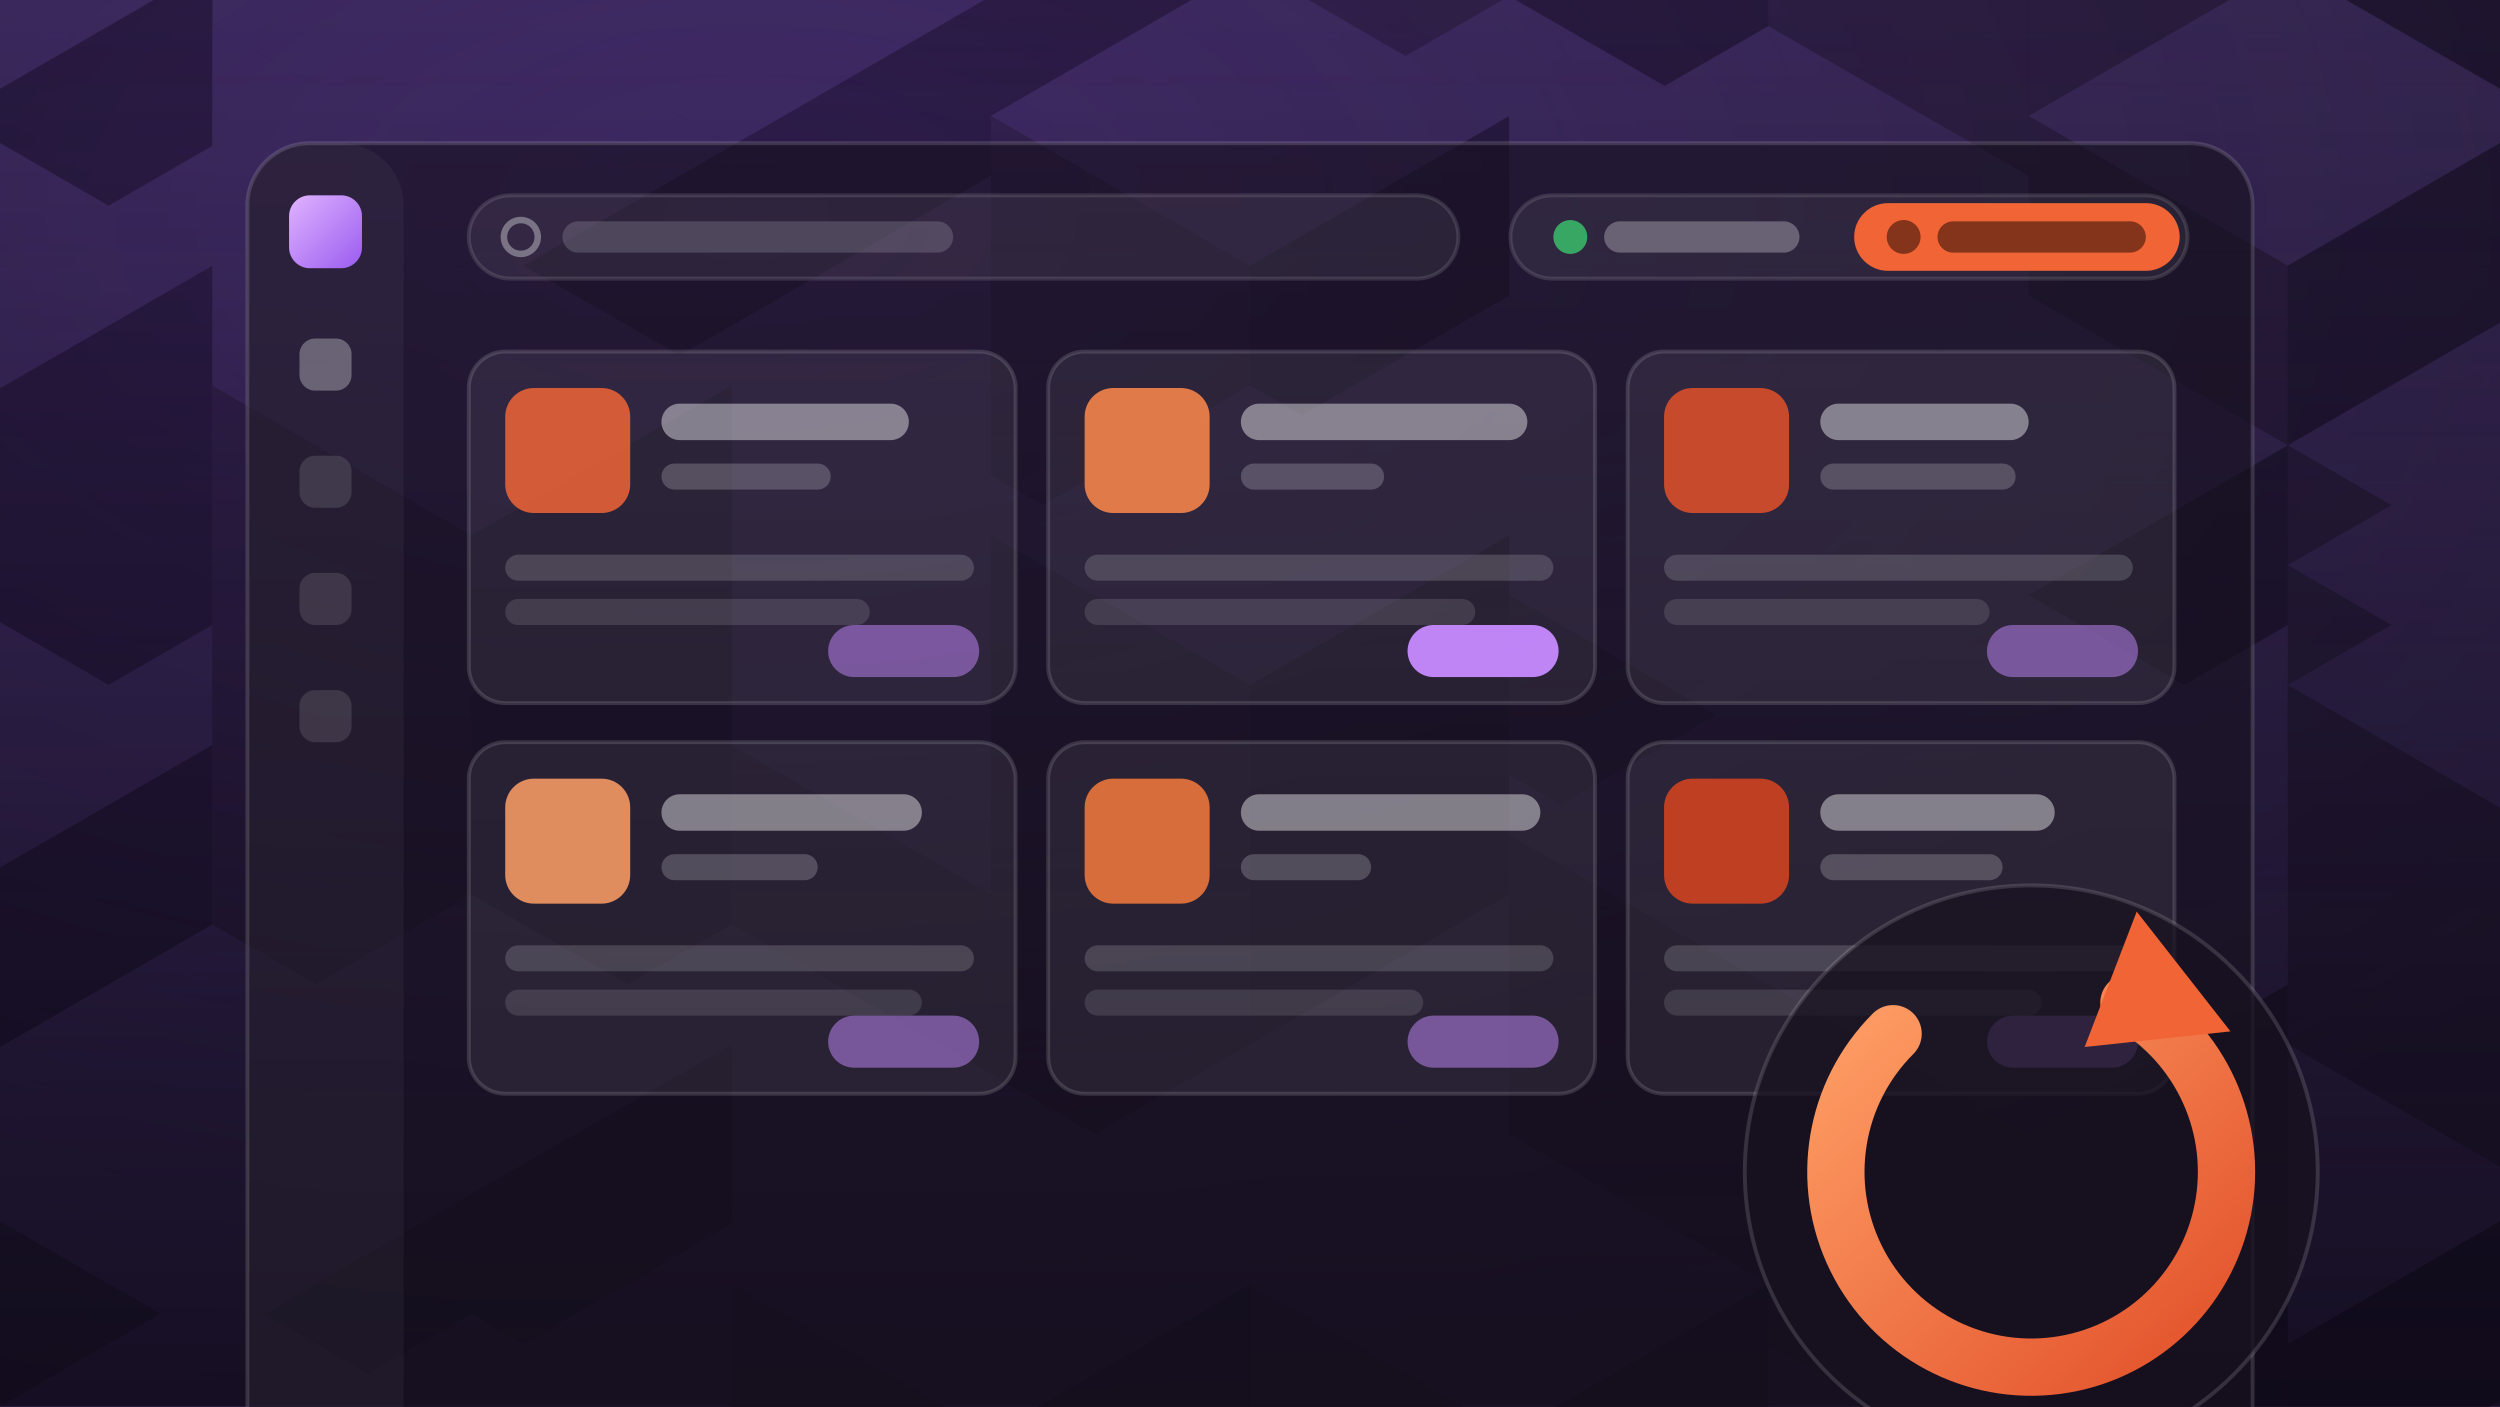
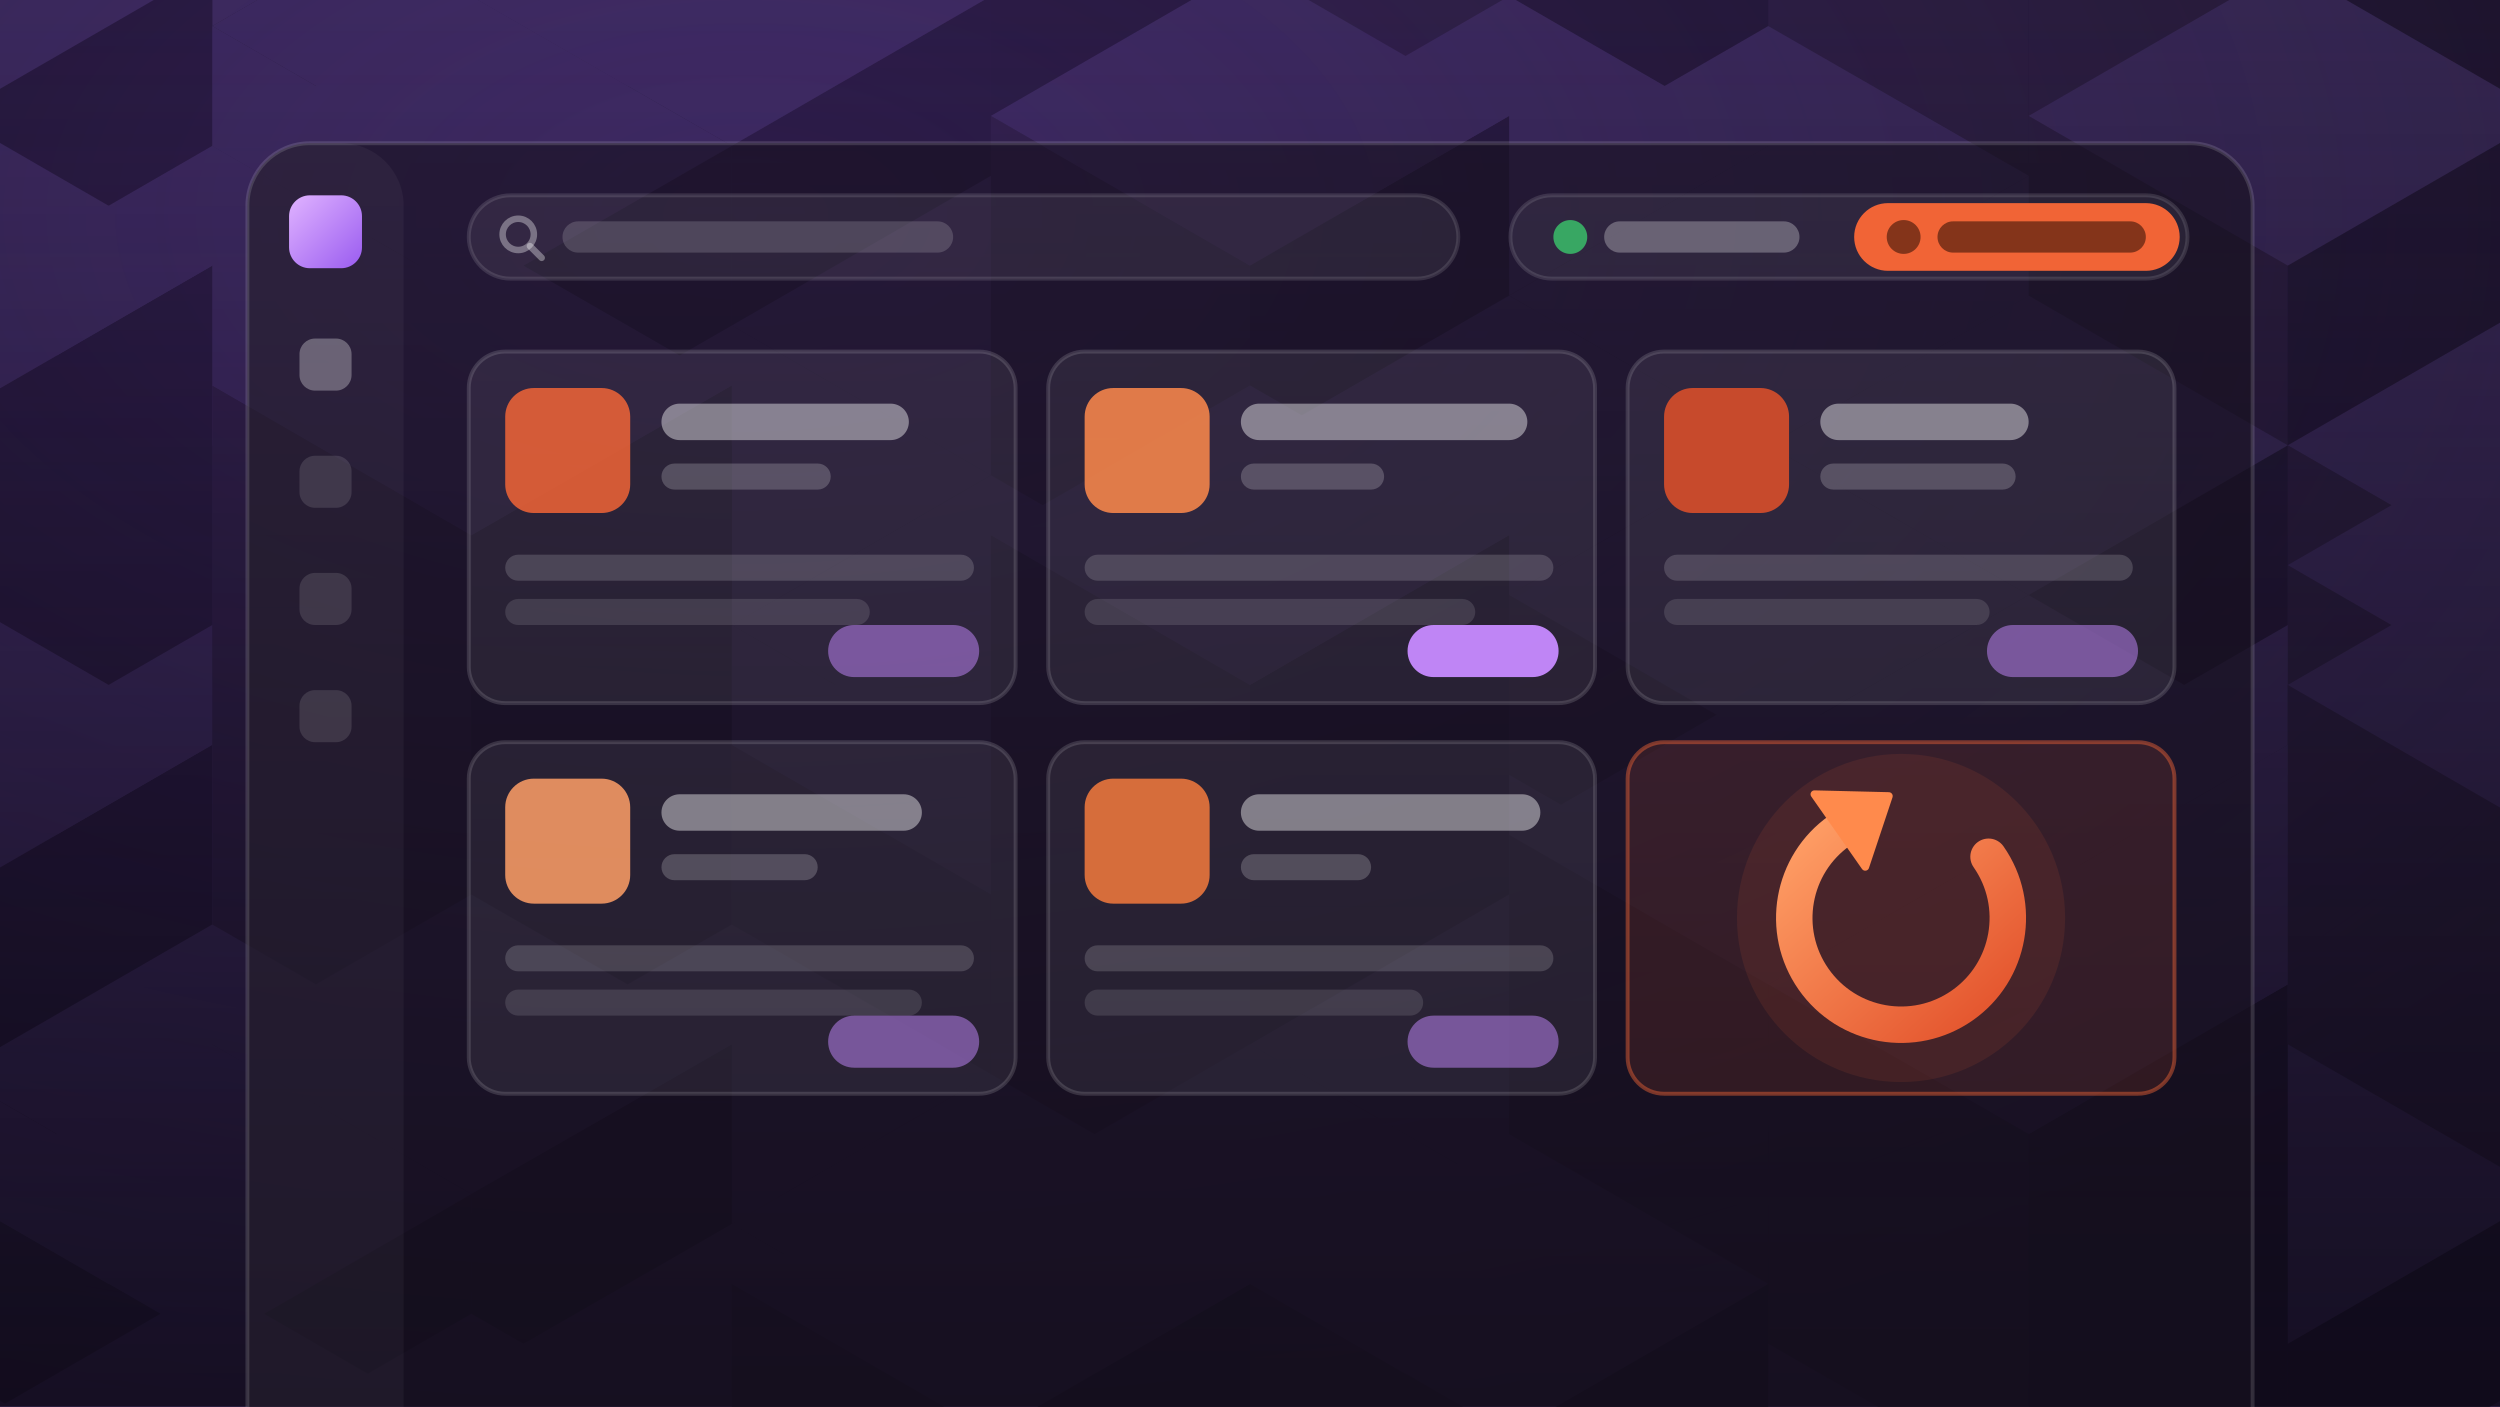
<svg xmlns="http://www.w3.org/2000/svg" width="1920" height="1080" viewBox="0 0 1920 1080">
  <defs>
    <linearGradient id="shade" x1="0" y1="0" x2="0" y2="1">
      <stop offset="0" stop-color="#140c22" stop-opacity="0" />
      <stop offset="1" stop-color="#0d0817" stop-opacity="0.75" />
    </linearGradient>
    <radialGradient id="glow" cx="0.3" cy="0.15" r="0.9">
      <stop offset="0" stop-color="#7d45d9" stop-opacity="0.22" />
      <stop offset="1" stop-color="#7d45d9" stop-opacity="0" />
    </radialGradient>
    <linearGradient id="brand" x1="0" y1="0" x2="1" y2="1">
      <stop offset="0" stop-color="#e0b3ff" />
      <stop offset="1" stop-color="#9a5cf0" />
    </linearGradient>
    <linearGradient id="ember" x1="0" y1="0" x2="1" y2="1">
      <stop offset="0" stop-color="#ff9f66" />
      <stop offset="1" stop-color="#e2502a" />
    </linearGradient>
    <linearGradient id="hero" x1="0" y1="0" x2="1" y2="1">
      <stop offset="0" stop-color="#7a3fd1" stop-opacity="0.55" />
      <stop offset="1" stop-color="#3b1f6b" stop-opacity="0.35" />
    </linearGradient>
  </defs>
  <rect width="1920" height="1080" fill="#161022" />
  <polygon points="-235,-210 -36,-95 -36,135 -235,20" fill="#21182f" />
  <polygon points="163,-210 -36,-95 -36,135 163,20" fill="#191226" />
  <polygon points="-36,-325 163,-210 -36,-95 -235,-210" fill="#2f2347" />
  <polygon points="163,-348 362,-233 362,135 163,20" fill="#21182f" />
  <polygon points="562,-348 362,-233 362,135 562,20" fill="#191226" />
  <polygon points="362,-463 562,-348 362,-233 163,-348" fill="#2f2347" />
  <polygon points="562,-210 761,-95 761,135 562,20" fill="#21182f" />
  <polygon points="960,-210 761,-95 761,135 960,20" fill="#191226" />
  <polygon points="761,-325 960,-210 761,-95 562,-210" fill="#2f2347" />
  <polygon points="960,-348 1159,-233 1159,135 960,20" fill="#21182f" />
  <polygon points="1358,-348 1159,-233 1159,135 1358,20" fill="#191226" />
  <polygon points="1159,-463 1358,-348 1159,-233 960,-348" fill="#2f2347" />
  <polygon points="1358,-210 1558,-95 1558,135 1358,20" fill="#21182f" />
  <polygon points="1757,-210 1558,-95 1558,135 1757,20" fill="#191226" />
  <polygon points="1558,-325 1757,-210 1558,-95 1358,-210" fill="#2f2347" />
  <polygon points="1757,-486 1956,-371 1956,135 1757,20" fill="#21182f" />
  <polygon points="2155,-486 1956,-371 1956,135 2155,20" fill="#191226" />
  <polygon points="1956,-601 2155,-486 1956,-371 1757,-486" fill="#2f2347" />
  <polygon points="-434,-95 -235,20 -235,250 -434,135" fill="#21182f" />
  <polygon points="-36,-95 -235,20 -235,250 -36,135" fill="#191226" />
  <polygon points="-235,-210 -36,-95 -235,20 -434,-95" fill="#2f2347" />
  <polygon points="-36,-95 163,20 163,250 -36,135" fill="#21182f" />
  <polygon points="362,-95 163,20 163,250 362,135" fill="#191226" />
  <polygon points="163,-210 362,-95 163,20 -36,-95" fill="#2f2347" />
  <polygon points="362,-371 562,-256 562,250 362,135" fill="#21182f" />
  <polygon points="761,-371 562,-256 562,250 761,135" fill="#191226" />
  <polygon points="562,-486 761,-371 562,-256 362,-371" fill="#2f2347" />
  <polygon points="761,-233 960,-118 960,250 761,135" fill="#21182f" />
  <polygon points="1159,-233 960,-118 960,250 1159,135" fill="#191226" />
  <polygon points="960,-348 1159,-233 960,-118 761,-233" fill="#2f2347" />
  <polygon points="1159,-371 1358,-256 1358,250 1159,135" fill="#21182f" />
  <polygon points="1558,-371 1358,-256 1358,250 1558,135" fill="#191226" />
  <polygon points="1358,-486 1558,-371 1358,-256 1159,-371" fill="#2f2347" />
  <polygon points="1558,-371 1757,-256 1757,250 1558,135" fill="#21182f" />
  <polygon points="1956,-371 1757,-256 1757,250 1956,135" fill="#191226" />
  <polygon points="1757,-486 1956,-371 1757,-256 1558,-371" fill="#2f2347" />
  <polygon points="1956,-371 2155,-256 2155,250 1956,135" fill="#21182f" />
  <polygon points="2354,-371 2155,-256 2155,250 2354,135" fill="#191226" />
  <polygon points="2155,-486 2354,-371 2155,-256 1956,-371" fill="#2f2347" />
  <polygon points="-235,-256 -36,-141 -36,365 -235,250" fill="#21182f" />
  <polygon points="163,-256 -36,-141 -36,365 163,250" fill="#191226" />
  <polygon points="-36,-371 163,-256 -36,-141 -235,-256" fill="#2f2347" />
  <polygon points="163,20 362,135 362,365 163,250" fill="#21182f" />
  <polygon points="562,20 362,135 362,365 562,250" fill="#191226" />
  <polygon points="362,-95 562,20 362,135 163,20" fill="#2f2347" />
  <polygon points="562,-118 761,-3 761,365 562,250" fill="#21182f" />
  <polygon points="960,-118 761,-3 761,365 960,250" fill="#191226" />
  <polygon points="761,-233 960,-118 761,-3 562,-118" fill="#2f2347" />
  <polygon points="960,-256 1159,-141 1159,365 960,250" fill="#21182f" />
  <polygon points="1358,-256 1159,-141 1159,365 1358,250" fill="#191226" />
  <polygon points="1159,-371 1358,-256 1159,-141 960,-256" fill="#2f2347" />
  <polygon points="1358,-394 1558,-279 1558,365 1358,250" fill="#21182f" />
  <polygon points="1757,-394 1558,-279 1558,365 1757,250" fill="#191226" />
  <polygon points="1558,-509 1757,-394 1558,-279 1358,-394" fill="#2f2347" />
  <polygon points="1757,-394 1956,-279 1956,365 1757,250" fill="#21182f" />
  <polygon points="2155,-394 1956,-279 1956,365 2155,250" fill="#191226" />
  <polygon points="1956,-509 2155,-394 1956,-279 1757,-394" fill="#2f2347" />
  <polygon points="-434,-279 -235,-164 -235,480 -434,365" fill="#21182f" />
  <polygon points="-36,-279 -235,-164 -235,480 -36,365" fill="#191226" />
  <polygon points="-235,-394 -36,-279 -235,-164 -434,-279" fill="#2f2347" />
  <polygon points="-36,135 163,250 163,480 -36,365" fill="#21182f" />
  <polygon points="362,135 163,250 163,480 362,365" fill="#191226" />
  <polygon points="163,20 362,135 163,250 -36,135" fill="#2f2347" />
  <polygon points="362,-3 562,112 562,480 362,365" fill="#21182f" />
  <polygon points="761,-3 562,112 562,480 761,365" fill="#191226" />
  <polygon points="562,-118 761,-3 562,112 362,-3" fill="#2f2347" />
  <polygon points="761,135 960,250 960,480 761,365" fill="#21182f" />
  <polygon points="1159,135 960,250 960,480 1159,365" fill="#191226" />
  <polygon points="960,20 1159,135 960,250 761,135" fill="#2f2347" />
  <polygon points="1159,135 1358,250 1358,480 1159,365" fill="#21182f" />
  <polygon points="1558,135 1358,250 1358,480 1558,365" fill="#191226" />
  <polygon points="1358,20 1558,135 1358,250 1159,135" fill="#2f2347" />
  <polygon points="1558,-141 1757,-26 1757,480 1558,365" fill="#21182f" />
  <polygon points="1956,-141 1757,-26 1757,480 1956,365" fill="#191226" />
  <polygon points="1757,-256 1956,-141 1757,-26 1558,-141" fill="#2f2347" />
  <polygon points="1956,135 2155,250 2155,480 1956,365" fill="#21182f" />
  <polygon points="2354,135 2155,250 2155,480 2354,365" fill="#191226" />
  <polygon points="2155,20 2354,135 2155,250 1956,135" fill="#2f2347" />
  <polygon points="-235,-26 -36,89 -36,595 -235,480" fill="#21182f" />
  <polygon points="163,-26 -36,89 -36,595 163,480" fill="#191226" />
  <polygon points="-36,-141 163,-26 -36,89 -235,-26" fill="#2f2347" />
  <polygon points="163,112 362,227 362,595 163,480" fill="#21182f" />
  <polygon points="562,112 362,227 362,595 562,480" fill="#191226" />
  <polygon points="362,-3 562,112 362,227 163,112" fill="#2f2347" />
  <polygon points="562,250 761,365 761,595 562,480" fill="#21182f" />
  <polygon points="960,250 761,365 761,595 960,480" fill="#191226" />
  <polygon points="761,135 960,250 761,365 562,250" fill="#2f2347" />
  <polygon points="960,112 1159,227 1159,595 960,480" fill="#21182f" />
  <polygon points="1358,112 1159,227 1159,595 1358,480" fill="#191226" />
  <polygon points="1159,-3 1358,112 1159,227 960,112" fill="#2f2347" />
  <polygon points="1358,250 1558,365 1558,595 1358,480" fill="#21182f" />
  <polygon points="1757,250 1558,365 1558,595 1757,480" fill="#191226" />
  <polygon points="1558,135 1757,250 1558,365 1358,250" fill="#2f2347" />
  <polygon points="1757,250 1956,365 1956,595 1757,480" fill="#21182f" />
  <polygon points="2155,250 1956,365 1956,595 2155,480" fill="#191226" />
  <polygon points="1956,135 2155,250 1956,365 1757,250" fill="#2f2347" />
  <polygon points="-434,365 -235,480 -235,710 -434,595" fill="#21182f" />
  <polygon points="-36,365 -235,480 -235,710 -36,595" fill="#191226" />
  <polygon points="-235,250 -36,365 -235,480 -434,365" fill="#2f2347" />
  <polygon points="-36,227 163,342 163,710 -36,595" fill="#21182f" />
  <polygon points="362,227 163,342 163,710 362,595" fill="#191226" />
  <polygon points="163,112 362,227 163,342 -36,227" fill="#2f2347" />
  <polygon points="362,365 562,480 562,710 362,595" fill="#21182f" />
  <polygon points="761,365 562,480 562,710 761,595" fill="#191226" />
  <polygon points="562,250 761,365 562,480 362,365" fill="#2f2347" />
  <polygon points="761,89 960,204 960,710 761,595" fill="#21182f" />
  <polygon points="1159,89 960,204 960,710 1159,595" fill="#191226" />
  <polygon points="960,-26 1159,89 960,204 761,89" fill="#2f2347" />
  <polygon points="1159,227 1358,342 1358,710 1159,595" fill="#21182f" />
  <polygon points="1558,227 1358,342 1358,710 1558,595" fill="#191226" />
  <polygon points="1358,112 1558,227 1358,342 1159,227" fill="#2f2347" />
  <polygon points="1558,89 1757,204 1757,710 1558,595" fill="#21182f" />
  <polygon points="1956,89 1757,204 1757,710 1956,595" fill="#191226" />
  <polygon points="1757,-26 1956,89 1757,204 1558,89" fill="#2f2347" />
  <polygon points="1956,89 2155,204 2155,710 1956,595" fill="#21182f" />
  <polygon points="2354,89 2155,204 2155,710 2354,595" fill="#191226" />
  <polygon points="2155,-26 2354,89 2155,204 1956,89" fill="#2f2347" />
  <polygon points="-235,204 -36,319 -36,825 -235,710" fill="#21182f" />
  <polygon points="163,204 -36,319 -36,825 163,710" fill="#191226" />
  <polygon points="-36,89 163,204 -36,319 -235,204" fill="#2f2347" />
  <polygon points="163,342 362,457 362,825 163,710" fill="#21182f" />
  <polygon points="562,342 362,457 362,825 562,710" fill="#191226" />
  <polygon points="362,227 562,342 362,457 163,342" fill="#2f2347" />
  <polygon points="562,480 761,595 761,825 562,710" fill="#21182f" />
  <polygon points="960,480 761,595 761,825 960,710" fill="#191226" />
  <polygon points="761,365 960,480 761,595 562,480" fill="#2f2347" />
  <polygon points="960,342 1159,457 1159,825 960,710" fill="#21182f" />
  <polygon points="1358,342 1159,457 1159,825 1358,710" fill="#191226" />
  <polygon points="1159,227 1358,342 1159,457 960,342" fill="#2f2347" />
  <polygon points="1358,342 1558,457 1558,825 1358,710" fill="#21182f" />
  <polygon points="1757,342 1558,457 1558,825 1757,710" fill="#191226" />
  <polygon points="1558,227 1757,342 1558,457 1358,342" fill="#2f2347" />
  <polygon points="1757,342 1956,457 1956,825 1757,710" fill="#21182f" />
  <polygon points="2155,342 1956,457 1956,825 2155,710" fill="#191226" />
  <polygon points="1956,227 2155,342 1956,457 1757,342" fill="#2f2347" />
  <polygon points="-434,457 -235,572 -235,940 -434,825" fill="#21182f" />
  <polygon points="-36,457 -235,572 -235,940 -36,825" fill="#191226" />
  <polygon points="-235,342 -36,457 -235,572 -434,457" fill="#2f2347" />
  <polygon points="-36,595 163,710 163,940 -36,825" fill="#21182f" />
  <polygon points="362,595 163,710 163,940 362,825" fill="#191226" />
  <polygon points="163,480 362,595 163,710 -36,595" fill="#2f2347" />
  <polygon points="362,595 562,710 562,940 362,825" fill="#21182f" />
  <polygon points="761,595 562,710 562,940 761,825" fill="#191226" />
  <polygon points="562,480 761,595 562,710 362,595" fill="#2f2347" />
  <polygon points="761,457 960,572 960,940 761,825" fill="#21182f" />
  <polygon points="1159,457 960,572 960,940 1159,825" fill="#191226" />
  <polygon points="960,342 1159,457 960,572 761,457" fill="#2f2347" />
  <polygon points="1159,457 1358,572 1358,940 1159,825" fill="#21182f" />
  <polygon points="1558,457 1358,572 1358,940 1558,825" fill="#191226" />
  <polygon points="1358,342 1558,457 1358,572 1159,457" fill="#2f2347" />
  <polygon points="1558,595 1757,710 1757,940 1558,825" fill="#21182f" />
  <polygon points="1956,595 1757,710 1757,940 1956,825" fill="#191226" />
  <polygon points="1757,480 1956,595 1757,710 1558,595" fill="#2f2347" />
  <polygon points="1956,457 2155,572 2155,940 1956,825" fill="#21182f" />
  <polygon points="2354,457 2155,572 2155,940 2354,825" fill="#191226" />
  <polygon points="2155,342 2354,457 2155,572 1956,457" fill="#2f2347" />
  <polygon points="-235,572 -36,687 -36,1055 -235,940" fill="#21182f" />
  <polygon points="163,572 -36,687 -36,1055 163,940" fill="#191226" />
  <polygon points="-36,457 163,572 -36,687 -235,572" fill="#2f2347" />
  <polygon points="163,296 362,411 362,1055 163,940" fill="#21182f" />
  <polygon points="562,296 362,411 362,1055 562,940" fill="#191226" />
  <polygon points="362,181 562,296 362,411 163,296" fill="#2f2347" />
  <polygon points="562,572 761,687 761,1055 562,940" fill="#21182f" />
  <polygon points="960,572 761,687 761,1055 960,940" fill="#191226" />
  <polygon points="761,457 960,572 761,687 562,572" fill="#2f2347" />
  <polygon points="960,710 1159,825 1159,1055 960,940" fill="#21182f" />
  <polygon points="1358,710 1159,825 1159,1055 1358,940" fill="#191226" />
  <polygon points="1159,595 1358,710 1159,825 960,710" fill="#2f2347" />
  <polygon points="1358,572 1558,687 1558,1055 1358,940" fill="#21182f" />
  <polygon points="1757,572 1558,687 1558,1055 1757,940" fill="#191226" />
  <polygon points="1558,457 1757,572 1558,687 1358,572" fill="#2f2347" />
  <polygon points="1757,434 1956,549 1956,1055 1757,940" fill="#21182f" />
  <polygon points="2155,434 1956,549 1956,1055 2155,940" fill="#191226" />
  <polygon points="1956,319 2155,434 1956,549 1757,434" fill="#2f2347" />
  <polygon points="-434,411 -235,526 -235,1170 -434,1055" fill="#21182f" />
  <polygon points="-36,411 -235,526 -235,1170 -36,1055" fill="#191226" />
  <polygon points="-235,296 -36,411 -235,526 -434,411" fill="#2f2347" />
  <polygon points="-36,825 163,940 163,1170 -36,1055" fill="#21182f" />
  <polygon points="362,825 163,940 163,1170 362,1055" fill="#191226" />
  <polygon points="163,710 362,825 163,940 -36,825" fill="#2f2347" />
  <polygon points="362,825 562,940 562,1170 362,1055" fill="#21182f" />
  <polygon points="761,825 562,940 562,1170 761,1055" fill="#191226" />
  <polygon points="562,710 761,825 562,940 362,825" fill="#2f2347" />
  <polygon points="761,411 960,526 960,1170 761,1055" fill="#21182f" />
  <polygon points="1159,411 960,526 960,1170 1159,1055" fill="#191226" />
  <polygon points="960,296 1159,411 960,526 761,411" fill="#2f2347" />
  <polygon points="1159,825 1358,940 1358,1170 1159,1055" fill="#21182f" />
  <polygon points="1558,825 1358,940 1358,1170 1558,1055" fill="#191226" />
  <polygon points="1358,710 1558,825 1358,940 1159,825" fill="#2f2347" />
  <polygon points="1558,687 1757,802 1757,1170 1558,1055" fill="#21182f" />
  <polygon points="1956,687 1757,802 1757,1170 1956,1055" fill="#191226" />
  <polygon points="1757,572 1956,687 1757,802 1558,687" fill="#2f2347" />
  <polygon points="1956,687 2155,802 2155,1170 1956,1055" fill="#21182f" />
  <polygon points="2354,687 2155,802 2155,1170 2354,1055" fill="#191226" />
  <polygon points="2155,572 2354,687 2155,802 1956,687" fill="#2f2347" />
  <polygon points="-235,940 -36,1055 -36,1285 -235,1170" fill="#21182f" />
  <polygon points="163,940 -36,1055 -36,1285 163,1170" fill="#191226" />
  <polygon points="-36,825 163,940 -36,1055 -235,940" fill="#2f2347" />
  <polygon points="163,802 362,917 362,1285 163,1170" fill="#21182f" />
  <polygon points="562,802 362,917 362,1285 562,1170" fill="#191226" />
  <polygon points="362,687 562,802 362,917 163,802" fill="#2f2347" />
  <polygon points="562,940 761,1055 761,1285 562,1170" fill="#21182f" />
  <polygon points="960,940 761,1055 761,1285 960,1170" fill="#191226" />
  <polygon points="761,825 960,940 761,1055 562,940" fill="#2f2347" />
  <polygon points="960,802 1159,917 1159,1285 960,1170" fill="#21182f" />
  <polygon points="1358,802 1159,917 1159,1285 1358,1170" fill="#191226" />
  <polygon points="1159,687 1358,802 1159,917 960,802" fill="#2f2347" />
  <polygon points="1358,940 1558,1055 1558,1285 1358,1170" fill="#21182f" />
  <polygon points="1757,940 1558,1055 1558,1285 1757,1170" fill="#191226" />
  <polygon points="1558,825 1757,940 1558,1055 1358,940" fill="#2f2347" />
  <polygon points="1757,526 1956,641 1956,1285 1757,1170" fill="#21182f" />
  <polygon points="2155,526 1956,641 1956,1285 2155,1170" fill="#191226" />
  <polygon points="1956,411 2155,526 1956,641 1757,526" fill="#2f2347" />
  <polygon points="-434,641 -235,756 -235,1400 -434,1285" fill="#21182f" />
  <polygon points="-36,641 -235,756 -235,1400 -36,1285" fill="#191226" />
  <polygon points="-235,526 -36,641 -235,756 -434,641" fill="#2f2347" />
  <polygon points="-36,917 163,1032 163,1400 -36,1285" fill="#21182f" />
  <polygon points="362,917 163,1032 163,1400 362,1285" fill="#191226" />
  <polygon points="163,802 362,917 163,1032 -36,917" fill="#2f2347" />
  <polygon points="362,1055 562,1170 562,1400 362,1285" fill="#21182f" />
  <polygon points="761,1055 562,1170 562,1400 761,1285" fill="#191226" />
  <polygon points="562,940 761,1055 562,1170 362,1055" fill="#2f2347" />
  <polygon points="761,917 960,1032 960,1400 761,1285" fill="#21182f" />
  <polygon points="1159,917 960,1032 960,1400 1159,1285" fill="#191226" />
  <polygon points="960,802 1159,917 960,1032 761,917" fill="#2f2347" />
  <polygon points="1159,641 1358,756 1358,1400 1159,1285" fill="#21182f" />
  <polygon points="1558,641 1358,756 1358,1400 1558,1285" fill="#191226" />
  <polygon points="1358,526 1558,641 1358,756 1159,641" fill="#2f2347" />
  <polygon points="1558,917 1757,1032 1757,1400 1558,1285" fill="#21182f" />
  <polygon points="1956,917 1757,1032 1757,1400 1956,1285" fill="#191226" />
  <polygon points="1757,802 1956,917 1757,1032 1558,917" fill="#2f2347" />
  <polygon points="1956,779 2155,894 2155,1400 1956,1285" fill="#21182f" />
  <polygon points="2354,779 2155,894 2155,1400 2354,1285" fill="#191226" />
  <polygon points="2155,664 2354,779 2155,894 1956,779" fill="#2f2347" />
  <polygon points="-235,1170 -36,1285 -36,1515 -235,1400" fill="#21182f" />
  <polygon points="163,1170 -36,1285 -36,1515 163,1400" fill="#191226" />
  <polygon points="-36,1055 163,1170 -36,1285 -235,1170" fill="#2f2347" />
  <polygon points="163,1170 362,1285 362,1515 163,1400" fill="#21182f" />
  <polygon points="562,1170 362,1285 362,1515 562,1400" fill="#191226" />
  <polygon points="362,1055 562,1170 362,1285 163,1170" fill="#2f2347" />
  <polygon points="562,1170 761,1285 761,1515 562,1400" fill="#21182f" />
  <polygon points="960,1170 761,1285 761,1515 960,1400" fill="#191226" />
  <polygon points="761,1055 960,1170 761,1285 562,1170" fill="#2f2347" />
  <polygon points="960,1032 1159,1147 1159,1515 960,1400" fill="#21182f" />
  <polygon points="1358,1032 1159,1147 1159,1515 1358,1400" fill="#191226" />
  <polygon points="1159,917 1358,1032 1159,1147 960,1032" fill="#2f2347" />
  <polygon points="1358,756 1558,871 1558,1515 1358,1400" fill="#21182f" />
  <polygon points="1757,756 1558,871 1558,1515 1757,1400" fill="#191226" />
  <polygon points="1558,641 1757,756 1558,871 1358,756" fill="#2f2347" />
  <polygon points="1757,1170 1956,1285 1956,1515 1757,1400" fill="#21182f" />
  <polygon points="2155,1170 1956,1285 1956,1515 2155,1400" fill="#191226" />
  <polygon points="1956,1055 2155,1170 1956,1285 1757,1170" fill="#2f2347" />
  <polygon points="-434,1009 -235,1124 -235,1630 -434,1515" fill="#21182f" />
  <polygon points="-36,1009 -235,1124 -235,1630 -36,1515" fill="#191226" />
  <polygon points="-235,894 -36,1009 -235,1124 -434,1009" fill="#2f2347" />
  <polygon points="-36,1147 163,1262 163,1630 -36,1515" fill="#21182f" />
  <polygon points="362,1147 163,1262 163,1630 362,1515" fill="#191226" />
  <polygon points="163,1032 362,1147 163,1262 -36,1147" fill="#2f2347" />
  <polygon points="362,1285 562,1400 562,1630 362,1515" fill="#21182f" />
  <polygon points="761,1285 562,1400 562,1630 761,1515" fill="#191226" />
  <polygon points="562,1170 761,1285 562,1400 362,1285" fill="#2f2347" />
  <polygon points="761,1009 960,1124 960,1630 761,1515" fill="#21182f" />
  <polygon points="1159,1009 960,1124 960,1630 1159,1515" fill="#191226" />
  <polygon points="960,894 1159,1009 960,1124 761,1009" fill="#2f2347" />
  <polygon points="1159,1147 1358,1262 1358,1630 1159,1515" fill="#21182f" />
  <polygon points="1558,1147 1358,1262 1358,1630 1558,1515" fill="#191226" />
  <polygon points="1358,1032 1558,1147 1358,1262 1159,1147" fill="#2f2347" />
  <polygon points="1558,1285 1757,1400 1757,1630 1558,1515" fill="#21182f" />
  <polygon points="1956,1285 1757,1400 1757,1630 1956,1515" fill="#191226" />
  <polygon points="1757,1170 1956,1285 1757,1400 1558,1285" fill="#2f2347" />
  <polygon points="1956,1147 2155,1262 2155,1630 1956,1515" fill="#21182f" />
  <polygon points="2354,1147 2155,1262 2155,1630 2354,1515" fill="#191226" />
  <polygon points="2155,1032 2354,1147 2155,1262 1956,1147" fill="#2f2347" />
  <polygon points="-235,1400 -36,1515 -36,1745 -235,1630" fill="#21182f" />
  <polygon points="163,1400 -36,1515 -36,1745 163,1630" fill="#191226" />
  <polygon points="-36,1285 163,1400 -36,1515 -235,1400" fill="#2f2347" />
  <polygon points="163,1124 362,1239 362,1745 163,1630" fill="#21182f" />
  <polygon points="562,1124 362,1239 362,1745 562,1630" fill="#191226" />
  <polygon points="362,1009 562,1124 362,1239 163,1124" fill="#2f2347" />
  <polygon points="562,986 761,1101 761,1745 562,1630" fill="#21182f" />
  <polygon points="960,986 761,1101 761,1745 960,1630" fill="#191226" />
  <polygon points="761,871 960,986 761,1101 562,986" fill="#2f2347" />
  <polygon points="960,986 1159,1101 1159,1745 960,1630" fill="#21182f" />
  <polygon points="1358,986 1159,1101 1159,1745 1358,1630" fill="#191226" />
  <polygon points="1159,871 1358,986 1159,1101 960,986" fill="#2f2347" />
  <polygon points="1358,1262 1558,1377 1558,1745 1358,1630" fill="#21182f" />
  <polygon points="1757,1262 1558,1377 1558,1745 1757,1630" fill="#191226" />
  <polygon points="1558,1147 1757,1262 1558,1377 1358,1262" fill="#2f2347" />
  <polygon points="1757,1262 1956,1377 1956,1745 1757,1630" fill="#21182f" />
  <polygon points="2155,1262 1956,1377 1956,1745 2155,1630" fill="#191226" />
  <polygon points="1956,1147 2155,1262 1956,1377 1757,1262" fill="#2f2347" />
  <polygon points="-434,1515 -235,1630 -235,1860 -434,1745" fill="#21182f" />
  <polygon points="-36,1515 -235,1630 -235,1860 -36,1745" fill="#191226" />
  <polygon points="-235,1400 -36,1515 -235,1630 -434,1515" fill="#2f2347" />
  <polygon points="-36,1101 163,1216 163,1860 -36,1745" fill="#21182f" />
  <polygon points="362,1101 163,1216 163,1860 362,1745" fill="#191226" />
  <polygon points="163,986 362,1101 163,1216 -36,1101" fill="#2f2347" />
  <polygon points="362,1515 562,1630 562,1860 362,1745" fill="#21182f" />
  <polygon points="761,1515 562,1630 562,1860 761,1745" fill="#191226" />
  <polygon points="562,1400 761,1515 562,1630 362,1515" fill="#2f2347" />
  <polygon points="761,1515 960,1630 960,1860 761,1745" fill="#21182f" />
  <polygon points="1159,1515 960,1630 960,1860 1159,1745" fill="#191226" />
  <polygon points="960,1400 1159,1515 960,1630 761,1515" fill="#2f2347" />
  <polygon points="1159,1377 1358,1492 1358,1860 1159,1745" fill="#21182f" />
  <polygon points="1558,1377 1358,1492 1358,1860 1558,1745" fill="#191226" />
  <polygon points="1358,1262 1558,1377 1358,1492 1159,1377" fill="#2f2347" />
  <polygon points="1558,1515 1757,1630 1757,1860 1558,1745" fill="#21182f" />
  <polygon points="1956,1515 1757,1630 1757,1860 1956,1745" fill="#191226" />
  <polygon points="1757,1400 1956,1515 1757,1630 1558,1515" fill="#2f2347" />
  <polygon points="1956,1515 2155,1630 2155,1860 1956,1745" fill="#21182f" />
  <polygon points="2354,1515 2155,1630 2155,1860 2354,1745" fill="#191226" />
  <polygon points="2155,1400 2354,1515 2155,1630 1956,1515" fill="#2f2347" />
  <polygon points="-235,1630 -36,1745 -36,1975 -235,1860" fill="#21182f" />
  <polygon points="163,1630 -36,1745 -36,1975 163,1860" fill="#191226" />
  <polygon points="-36,1515 163,1630 -36,1745 -235,1630" fill="#2f2347" />
  <polygon points="163,1492 362,1607 362,1975 163,1860" fill="#21182f" />
  <polygon points="562,1492 362,1607 362,1975 562,1860" fill="#191226" />
  <polygon points="362,1377 562,1492 362,1607 163,1492" fill="#2f2347" />
  <polygon points="562,1492 761,1607 761,1975 562,1860" fill="#21182f" />
  <polygon points="960,1492 761,1607 761,1975 960,1860" fill="#191226" />
  <polygon points="761,1377 960,1492 761,1607 562,1492" fill="#2f2347" />
  <polygon points="960,1492 1159,1607 1159,1975 960,1860" fill="#21182f" />
  <polygon points="1358,1492 1159,1607 1159,1975 1358,1860" fill="#191226" />
  <polygon points="1159,1377 1358,1492 1159,1607 960,1492" fill="#2f2347" />
  <polygon points="1358,1354 1558,1469 1558,1975 1358,1860" fill="#21182f" />
  <polygon points="1757,1354 1558,1469 1558,1975 1757,1860" fill="#191226" />
  <polygon points="1558,1239 1757,1354 1558,1469 1358,1354" fill="#2f2347" />
  <polygon points="1757,1492 1956,1607 1956,1975 1757,1860" fill="#21182f" />
  <polygon points="2155,1492 1956,1607 1956,1975 2155,1860" fill="#191226" />
  <polygon points="1956,1377 2155,1492 1956,1607 1757,1492" fill="#2f2347" />
  <polygon points="-434,1745 -235,1860 -235,2090 -434,1975" fill="#21182f" />
  <polygon points="-36,1745 -235,1860 -235,2090 -36,1975" fill="#191226" />
  <polygon points="-235,1630 -36,1745 -235,1860 -434,1745" fill="#2f2347" />
  <polygon points="-36,1607 163,1722 163,2090 -36,1975" fill="#21182f" />
  <polygon points="362,1607 163,1722 163,2090 362,1975" fill="#191226" />
  <polygon points="163,1492 362,1607 163,1722 -36,1607" fill="#2f2347" />
  <polygon points="362,1607 562,1722 562,2090 362,1975" fill="#21182f" />
  <polygon points="761,1607 562,1722 562,2090 761,1975" fill="#191226" />
  <polygon points="562,1492 761,1607 562,1722 362,1607" fill="#2f2347" />
  <polygon points="761,1607 960,1722 960,2090 761,1975" fill="#21182f" />
  <polygon points="1159,1607 960,1722 960,2090 1159,1975" fill="#191226" />
  <polygon points="960,1492 1159,1607 960,1722 761,1607" fill="#2f2347" />
  <polygon points="1159,1469 1358,1584 1358,2090 1159,1975" fill="#21182f" />
  <polygon points="1558,1469 1358,1584 1358,2090 1558,1975" fill="#191226" />
  <polygon points="1358,1354 1558,1469 1358,1584 1159,1469" fill="#2f2347" />
  <polygon points="1558,1607 1757,1722 1757,2090 1558,1975" fill="#21182f" />
  <polygon points="1956,1607 1757,1722 1757,2090 1956,1975" fill="#191226" />
  <polygon points="1757,1492 1956,1607 1757,1722 1558,1607" fill="#2f2347" />
  <polygon points="1956,1745 2155,1860 2155,2090 1956,1975" fill="#21182f" />
  <polygon points="2354,1745 2155,1860 2155,2090 2354,1975" fill="#191226" />
  <polygon points="2155,1630 2354,1745 2155,1860 1956,1745" fill="#2f2347" />
  <polygon points="-235,1860 -36,1975 -36,2205 -235,2090" fill="#21182f" />
  <polygon points="163,1860 -36,1975 -36,2205 163,2090" fill="#191226" />
  <polygon points="-36,1745 163,1860 -36,1975 -235,1860" fill="#2f2347" />
  <polygon points="163,1860 362,1975 362,2205 163,2090" fill="#21182f" />
  <polygon points="562,1860 362,1975 362,2205 562,2090" fill="#191226" />
  <polygon points="362,1745 562,1860 362,1975 163,1860" fill="#2f2347" />
  <polygon points="562,1446 761,1561 761,2205 562,2090" fill="#21182f" />
  <polygon points="960,1446 761,1561 761,2205 960,2090" fill="#191226" />
  <polygon points="761,1331 960,1446 761,1561 562,1446" fill="#2f2347" />
  <polygon points="960,1584 1159,1699 1159,2205 960,2090" fill="#21182f" />
  <polygon points="1358,1584 1159,1699 1159,2205 1358,2090" fill="#191226" />
  <polygon points="1159,1469 1358,1584 1159,1699 960,1584" fill="#2f2347" />
  <polygon points="1358,1860 1558,1975 1558,2205 1358,2090" fill="#21182f" />
  <polygon points="1757,1860 1558,1975 1558,2205 1757,2090" fill="#191226" />
  <polygon points="1558,1745 1757,1860 1558,1975 1358,1860" fill="#2f2347" />
  <polygon points="1757,1860 1956,1975 1956,2205 1757,2090" fill="#21182f" />
  <polygon points="2155,1860 1956,1975 1956,2205 2155,2090" fill="#191226" />
  <polygon points="1956,1745 2155,1860 1956,1975 1757,1860" fill="#2f2347" />
  <rect width="1920" height="1080" fill="url(#glow)" />
  <rect width="1920" height="1080" fill="url(#shade)" />
  <rect x="190" y="110" width="1540" height="1100" rx="48" fill="#17111f" fill-opacity="0.62" stroke="#fff" stroke-opacity="0.14" stroke-width="3" />
  <rect x="190" y="110" width="120" height="1100" rx="48" fill="#fff" fill-opacity="0.04" />
  <rect x="222" y="150" width="56" height="56" rx="16" fill="url(#brand)" />
  <rect x="230" y="260" width="40" height="40" rx="12" fill="#fff" fill-opacity="0.3" />
  <rect x="230" y="350" width="40" height="40" rx="12" fill="#fff" fill-opacity="0.12" />
  <rect x="230" y="440" width="40" height="40" rx="12" fill="#fff" fill-opacity="0.12" />
  <rect x="230" y="530" width="40" height="40" rx="12" fill="#fff" fill-opacity="0.12" />
  <rect x="360" y="150" width="760" height="64" rx="32" fill="#fff" fill-opacity="0.07" stroke="#fff" stroke-opacity="0.12" stroke-width="3" />
-   <circle cx="400" cy="182" r="13" fill="none" stroke="#fff" stroke-opacity="0.35" stroke-width="5" />
+   <circle cx="398" cy="180" r="12" fill="none" stroke="#fff" stroke-opacity="0.35" stroke-width="5" />
+   <line x1="407" y1="189" x2="416" y2="198" stroke="#fff" stroke-opacity="0.35" stroke-width="5" stroke-linecap="round" />
  <rect x="432" y="170" width="300" height="24" rx="12" fill="#fff" fill-opacity="0.16" />
  <rect x="1160" y="150" width="520" height="64" rx="32" fill="#fff" fill-opacity="0.06" stroke="#fff" stroke-opacity="0.12" stroke-width="3" />
  <circle cx="1206" cy="182" r="13" fill="#3bd16f" fill-opacity="0.75" />
  <rect x="1232" y="170" width="150" height="24" rx="12" fill="#fff" fill-opacity="0.28" />
  <rect x="1424" y="156" width="250" height="52" rx="26" fill="#f16436" />
  <circle cx="1462" cy="182" r="13" fill="#2a0e05" fill-opacity="0.55" />
  <rect x="1488" y="170" width="160" height="24" rx="12" fill="#2a0e05" fill-opacity="0.55" />
  <rect x="360" y="270" width="420" height="270" rx="28" fill="#fff" fill-opacity="0.07" stroke="#fff" stroke-opacity="0.14" stroke-width="3" />
  <rect x="388" y="298" width="96" height="96" rx="22" fill="#f16436" fill-opacity="0.85" />
  <rect x="508" y="310" width="190" height="28" rx="14" fill="#fff" fill-opacity="0.42" />
  <rect x="508" y="356" width="130" height="20" rx="10" fill="#fff" fill-opacity="0.2" />
  <rect x="388" y="426" width="360" height="20" rx="10" fill="#fff" fill-opacity="0.16" />
  <rect x="388" y="460" width="280" height="20" rx="10" fill="#fff" fill-opacity="0.12" />
  <rect x="636" y="480" width="116" height="40" rx="20" fill="#c78aff" fill-opacity="0.5" />
  <rect x="805" y="270" width="420" height="270" rx="28" fill="#fff" fill-opacity="0.07" stroke="#fff" stroke-opacity="0.14" stroke-width="3" />
  <rect x="833" y="298" width="96" height="96" rx="22" fill="#ff8a4c" fill-opacity="0.85" />
  <rect x="953" y="310" width="220" height="28" rx="14" fill="#fff" fill-opacity="0.42" />
  <rect x="953" y="356" width="110" height="20" rx="10" fill="#fff" fill-opacity="0.2" />
  <rect x="833" y="426" width="360" height="20" rx="10" fill="#fff" fill-opacity="0.16" />
  <rect x="833" y="460" width="300" height="20" rx="10" fill="#fff" fill-opacity="0.12" />
  <rect x="1081" y="480" width="116" height="40" rx="20" fill="#c78aff" fill-opacity="0.95" />
  <rect x="1250" y="270" width="420" height="270" rx="28" fill="#fff" fill-opacity="0.07" stroke="#fff" stroke-opacity="0.14" stroke-width="3" />
  <rect x="1278" y="298" width="96" height="96" rx="22" fill="#e2502a" fill-opacity="0.85" />
  <rect x="1398" y="310" width="160" height="28" rx="14" fill="#fff" fill-opacity="0.42" />
  <rect x="1398" y="356" width="150" height="20" rx="10" fill="#fff" fill-opacity="0.2" />
  <rect x="1278" y="426" width="360" height="20" rx="10" fill="#fff" fill-opacity="0.16" />
  <rect x="1278" y="460" width="250" height="20" rx="10" fill="#fff" fill-opacity="0.12" />
  <rect x="1526" y="480" width="116" height="40" rx="20" fill="#c78aff" fill-opacity="0.5" />
  <rect x="360" y="570" width="420" height="270" rx="28" fill="#fff" fill-opacity="0.07" stroke="#fff" stroke-opacity="0.14" stroke-width="3" />
  <rect x="388" y="598" width="96" height="96" rx="22" fill="#ff9f66" fill-opacity="0.85" />
  <rect x="508" y="610" width="200" height="28" rx="14" fill="#fff" fill-opacity="0.42" />
  <rect x="508" y="656" width="120" height="20" rx="10" fill="#fff" fill-opacity="0.2" />
  <rect x="388" y="726" width="360" height="20" rx="10" fill="#fff" fill-opacity="0.16" />
  <rect x="388" y="760" width="320" height="20" rx="10" fill="#fff" fill-opacity="0.12" />
  <rect x="636" y="780" width="116" height="40" rx="20" fill="#c78aff" fill-opacity="0.5" />
  <rect x="805" y="570" width="420" height="270" rx="28" fill="#fff" fill-opacity="0.07" stroke="#fff" stroke-opacity="0.14" stroke-width="3" />
  <rect x="833" y="598" width="96" height="96" rx="22" fill="#f47a3c" fill-opacity="0.85" />
  <rect x="953" y="610" width="230" height="28" rx="14" fill="#fff" fill-opacity="0.42" />
  <rect x="953" y="656" width="100" height="20" rx="10" fill="#fff" fill-opacity="0.2" />
  <rect x="833" y="726" width="360" height="20" rx="10" fill="#fff" fill-opacity="0.16" />
  <rect x="833" y="760" width="260" height="20" rx="10" fill="#fff" fill-opacity="0.12" />
  <rect x="1081" y="780" width="116" height="40" rx="20" fill="#c78aff" fill-opacity="0.5" />
-   <rect x="1250" y="570" width="420" height="270" rx="28" fill="#fff" fill-opacity="0.07" stroke="#fff" stroke-opacity="0.14" stroke-width="3" />
-   <rect x="1278" y="598" width="96" height="96" rx="22" fill="#d9441f" fill-opacity="0.85" />
-   <rect x="1398" y="610" width="180" height="28" rx="14" fill="#fff" fill-opacity="0.42" />
-   <rect x="1398" y="656" width="140" height="20" rx="10" fill="#fff" fill-opacity="0.2" />
-   <rect x="1278" y="726" width="360" height="20" rx="10" fill="#fff" fill-opacity="0.16" />
-   <rect x="1278" y="760" width="290" height="20" rx="10" fill="#fff" fill-opacity="0.12" />
-   <rect x="1526" y="780" width="116" height="40" rx="20" fill="#c78aff" fill-opacity="0.5" />
-   <circle cx="1560" cy="900" r="220" fill="#17111f" fill-opacity="0.75" stroke="#fff" stroke-opacity="0.14" stroke-width="3" />
-   <path d="M 1635.0 770.1 A 150 150 0 1 1 1453.9 793.9" fill="none" stroke="url(#ember)" stroke-width="44" stroke-linecap="round" />
-   <polygon points="1641.0,700.1 1713.0,792.1 1601.0,804.1" fill="#f16436" />
+   <rect x="1250" y="570" width="420" height="270" rx="28" fill="#f16436" fill-opacity="0.12" stroke="#f16436" stroke-opacity="0.45" stroke-width="3" />
+   <circle cx="1460" cy="705" r="126" fill="#f16436" fill-opacity="0.1" />
+   <path d="M 1527.2 658.0 A 82 82 0 1 1 1413.0 637.8" fill="none" stroke="url(#ember)" stroke-width="28" stroke-linecap="round" />
+   <polygon points="1393.5,610.0 1450.6,611.4 1432.5,665.7" fill="#ff8a4c" stroke="#ff8a4c" stroke-width="6" stroke-linejoin="round" />
</svg>
